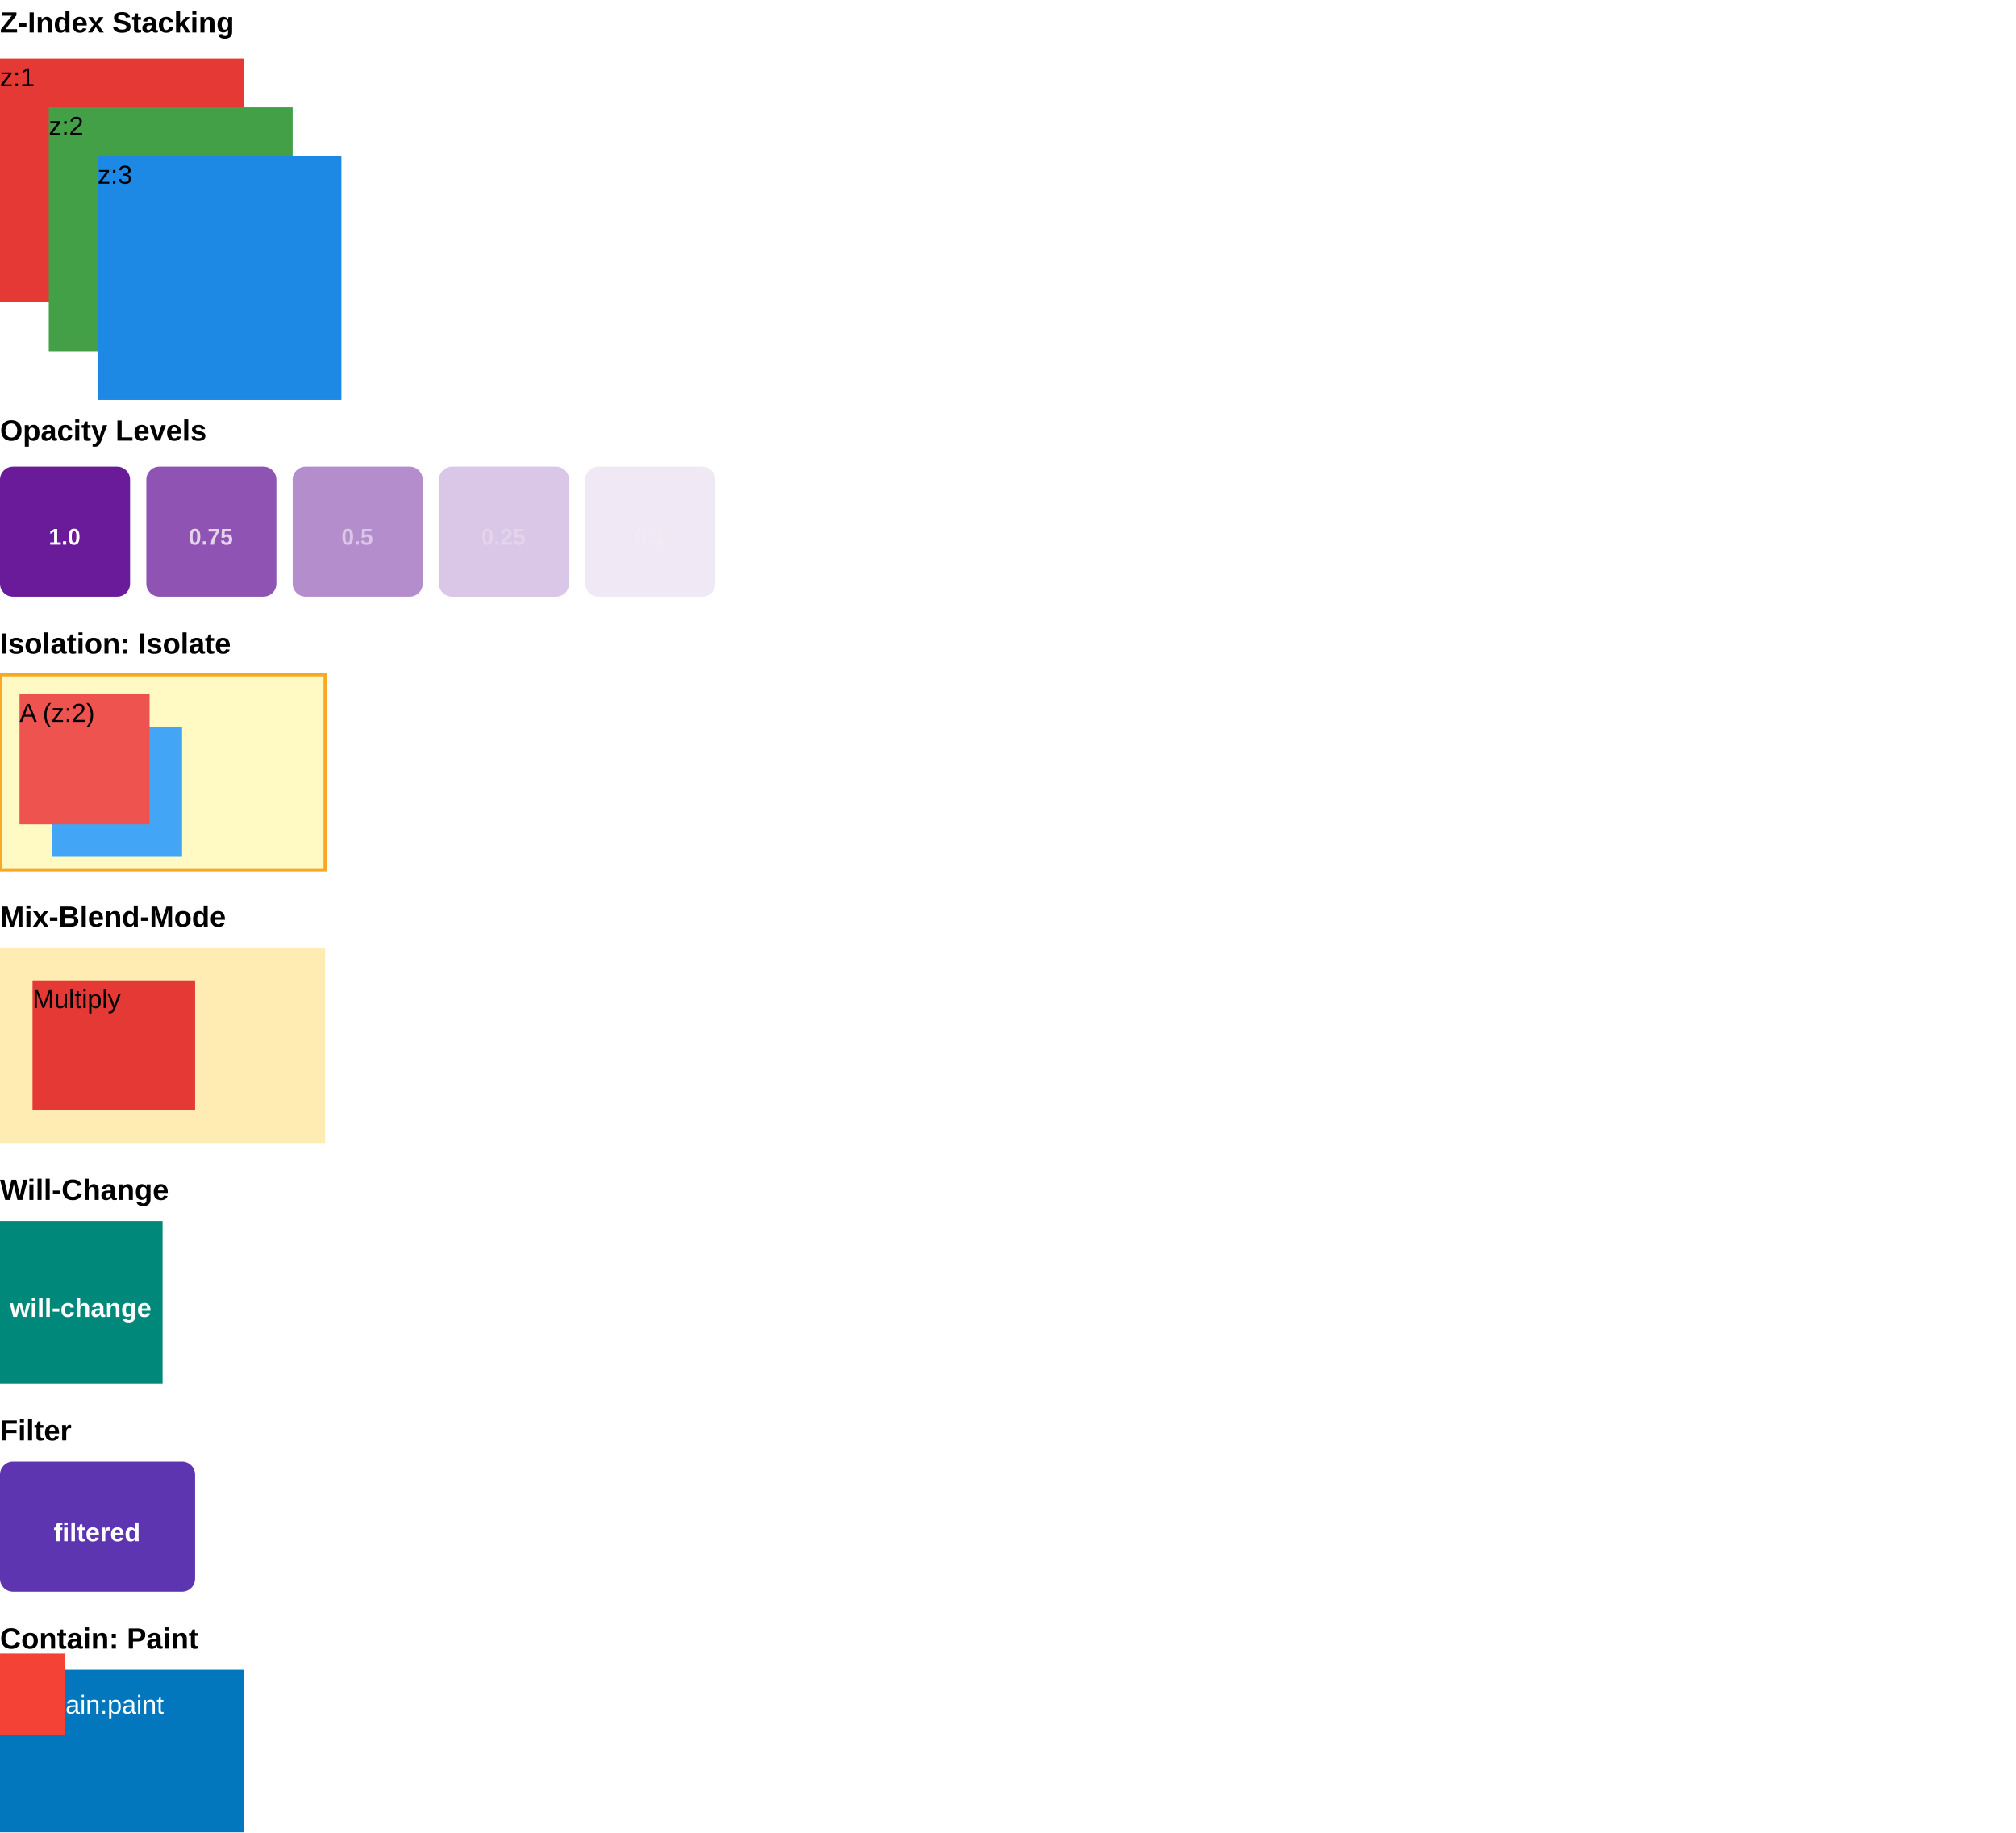
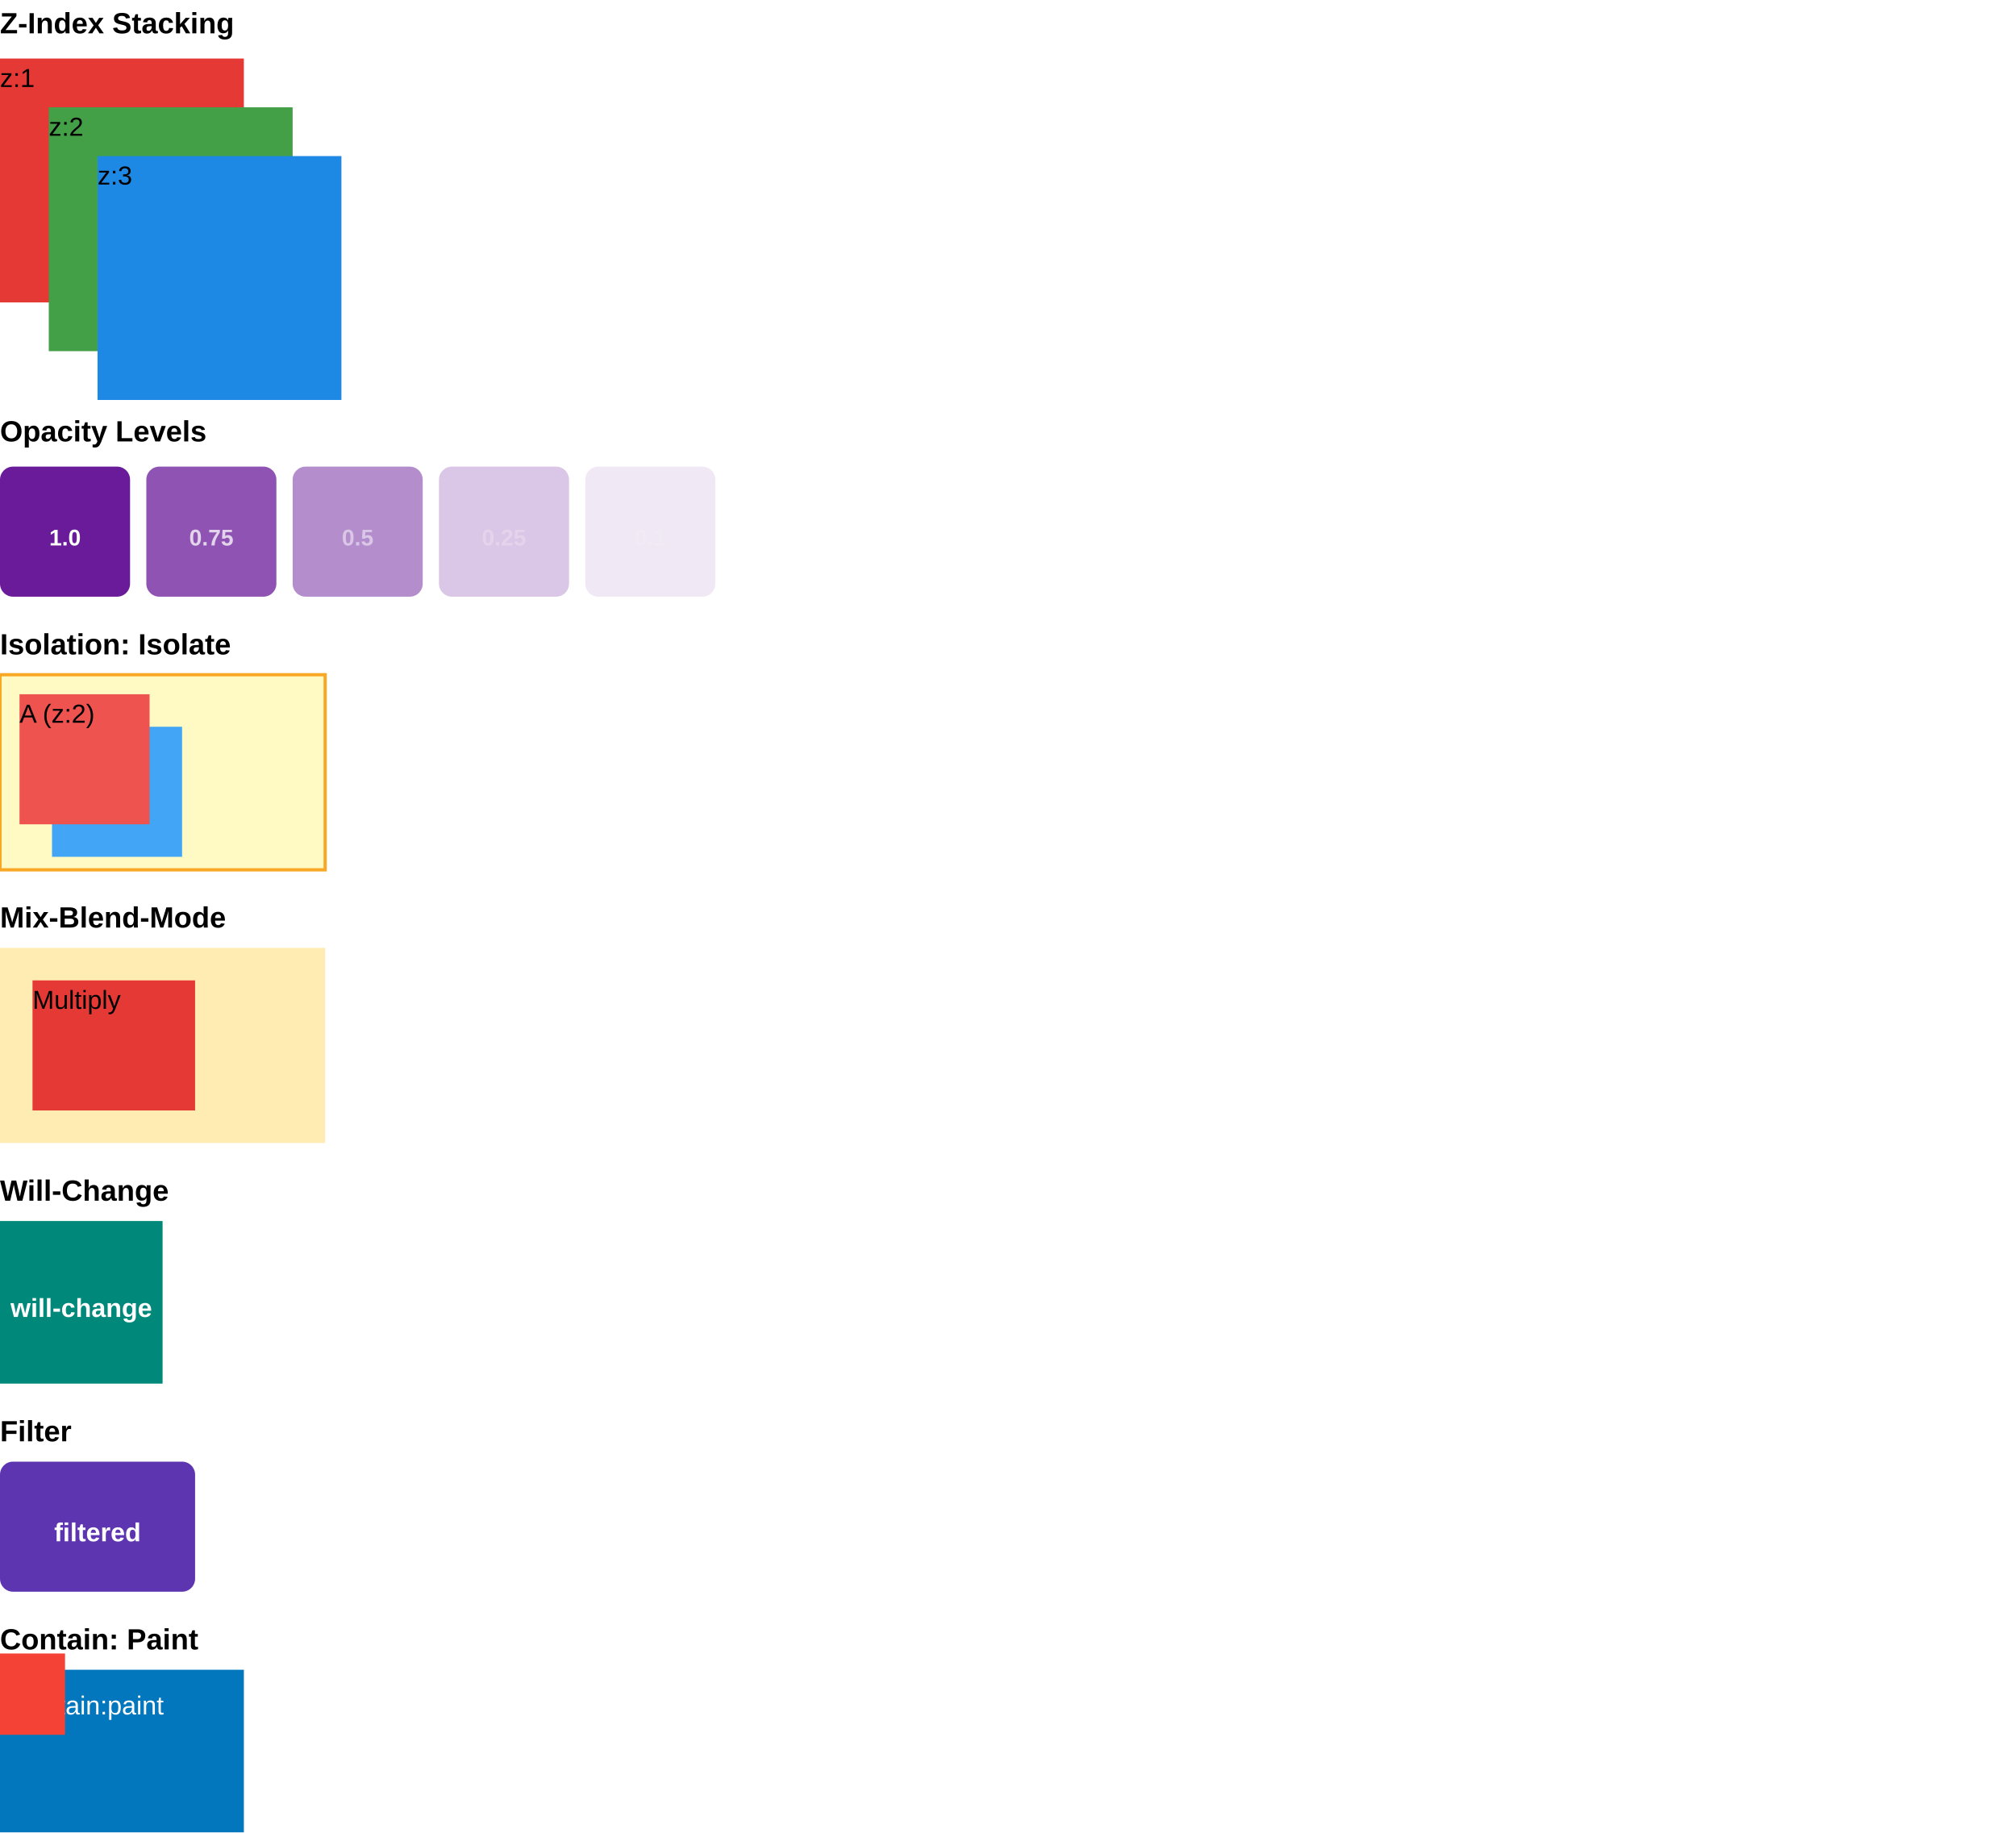
<svg xmlns="http://www.w3.org/2000/svg" width="1240" height="1127" viewBox="0 0 1240 1127">
  <path d="M0,0 L1240,0 L1240,1127 L0,1127 Z" fill="none" />
  <path d="M0,0 L1240,0 L1240,21 L0,21 Z" fill="none" />
-   <text x="0" y="20" fill="rgb(0, 0, 0)" font-weight="700" font-size="18px" font-family="Arial">Z-Index Stacking</text>
+   <text x="0" y="20.5" fill="rgb(0, 0, 0)" font-weight="700" font-size="18px" font-family="Arial">Z-Index Stacking</text>
  <path d="M0,36 L300,36 L300,236 L0,236 Z" fill="none" />
  <path d="M0,36 L150,36 L150,186 L0,186 Z" fill="rgb(229, 57, 53)" />
-   <text x="0" y="53" fill="rgb(0, 0, 0)" font-size="16px" font-family="Arial">z:1</text>
+   <text x="0" y="53.5" fill="rgb(0, 0, 0)" font-size="16px" font-family="Arial">z:1</text>
  <path d="M30,66 L180,66 L180,216 L30,216 Z" fill="rgb(67, 160, 71)" />
-   <text x="30" y="83" fill="rgb(0, 0, 0)" font-size="16px" font-family="Arial">z:2</text>
+   <text x="30" y="83.5" fill="rgb(0, 0, 0)" font-size="16px" font-family="Arial">z:2</text>
  <path d="M60,96 L210,96 L210,246 L60,246 Z" fill="rgb(30, 136, 229)" />
-   <text x="60" y="113" fill="rgb(0, 0, 0)" font-size="16px" font-family="Arial">z:3</text>
+   <text x="60" y="113.5" fill="rgb(0, 0, 0)" font-size="16px" font-family="Arial">z:3</text>
  <path d="M0,251 L1240,251 L1240,272 L0,272 Z" fill="none" />
-   <text x="0" y="271" fill="rgb(0, 0, 0)" font-weight="700" font-size="18px" font-family="Arial">Opacity Levels</text>
+   <text x="0" y="271.5" fill="rgb(0, 0, 0)" font-weight="700" font-size="18px" font-family="Arial">Opacity Levels</text>
  <path d="M0,287 L1240,287 L1240,367 L0,367 Z" fill="none" />
  <rect x="0" y="287" width="80" height="80" rx="8" ry="8" fill="rgb(106, 27, 154)" />
-   <text x="30" y="335" fill="rgb(255, 255, 255)" font-weight="700" font-size="14px" font-family="Arial">1.0</text>
+   <text x="30.27" y="335.5" fill="rgb(255, 255, 255)" font-weight="700" font-size="14px" font-family="Arial">1.0</text>
  <rect x="90" y="287" width="80" height="80" rx="8" ry="8" fill="rgb(106, 27, 154)" opacity="0.75" />
-   <text x="116" y="335" fill="rgb(255, 255, 255)" font-weight="700" font-size="14px" font-family="Arial" opacity="0.75">0.75</text>
+   <text x="116.38" y="335.5" fill="rgb(255, 255, 255)" font-weight="700" font-size="14px" font-family="Arial" opacity="0.75">0.75</text>
  <rect x="180" y="287" width="80" height="80" rx="8" ry="8" fill="rgb(106, 27, 154)" opacity="0.5" />
-   <text x="210" y="335" fill="rgb(255, 255, 255)" font-weight="700" font-size="14px" font-family="Arial" opacity="0.5">0.5</text>
+   <text x="210.27" y="335.5" fill="rgb(255, 255, 255)" font-weight="700" font-size="14px" font-family="Arial" opacity="0.5">0.5</text>
  <rect x="270" y="287" width="80" height="80" rx="8" ry="8" fill="rgb(106, 27, 154)" opacity="0.25" />
-   <text x="296" y="335" fill="rgb(255, 255, 255)" font-weight="700" font-size="14px" font-family="Arial" opacity="0.25">0.25</text>
+   <text x="296.38" y="335.5" fill="rgb(255, 255, 255)" font-weight="700" font-size="14px" font-family="Arial" opacity="0.25">0.25</text>
  <rect x="360" y="287" width="80" height="80" rx="8" ry="8" fill="rgb(106, 27, 154)" opacity="0.1" />
-   <text x="390" y="335" fill="rgb(255, 255, 255)" font-weight="700" font-size="14px" font-family="Arial" opacity="0.1">0.1</text>
+   <text x="390.27" y="335.5" fill="rgb(255, 255, 255)" font-weight="700" font-size="14px" font-family="Arial" opacity="0.1">0.1</text>
  <path d="M0,382 L1240,382 L1240,403 L0,403 Z" fill="none" />
-   <text x="0" y="402" fill="rgb(0, 0, 0)" font-weight="700" font-size="18px" font-family="Arial">Isolation: Isolate</text>
+   <text x="0" y="402.5" fill="rgb(0, 0, 0)" font-weight="700" font-size="18px" font-family="Arial">Isolation: Isolate</text>
  <path d="M0,415 L200,415 L200,535 L0,535 Z" fill="rgb(255, 249, 196)" stroke="rgb(249, 168, 37)" stroke-width="2" />
  <path d="M32,447 L112,447 L112,527 L32,527 Z" fill="rgb(66, 165, 245)" />
-   <text x="32" y="464" fill="rgb(0, 0, 0)" font-size="16px" font-family="Arial">B (z:1)</text>
+   <text x="32" y="464.5" fill="rgb(0, 0, 0)" font-size="16px" font-family="Arial">B (z:1)</text>
  <path d="M12,427 L92,427 L92,507 L12,507 Z" fill="rgb(239, 83, 80)" />
-   <text x="12" y="444" fill="rgb(0, 0, 0)" font-size="16px" font-family="Arial">A (z:2)</text>
+   <text x="12" y="444.5" fill="rgb(0, 0, 0)" font-size="16px" font-family="Arial">A (z:2)</text>
  <path d="M0,550 L1240,550 L1240,571 L0,571 Z" fill="none" />
-   <text x="0" y="570" fill="rgb(0, 0, 0)" font-weight="700" font-size="18px" font-family="Arial">Mix-Blend-Mode</text>
+   <text x="0" y="570.5" fill="rgb(0, 0, 0)" font-weight="700" font-size="18px" font-family="Arial">Mix-Blend-Mode</text>
  <path d="M0,583 L200,583 L200,703 L0,703 Z" fill="rgb(255, 236, 179)" />
  <path d="M20,603 L120,603 L120,683 L20,683 Z" fill="rgb(229, 57, 53)" />
-   <text x="20" y="620" fill="rgb(0, 0, 0)" font-size="16px" font-family="Arial">Multiply</text>
+   <text x="20" y="620.5" fill="rgb(0, 0, 0)" font-size="16px" font-family="Arial">Multiply</text>
  <path d="M0,718 L1240,718 L1240,739 L0,739 Z" fill="none" />
-   <text x="0" y="738" fill="rgb(0, 0, 0)" font-weight="700" font-size="18px" font-family="Arial">Will-Change</text>
+   <text x="0" y="738.5" fill="rgb(0, 0, 0)" font-weight="700" font-size="18px" font-family="Arial">Will-Change</text>
  <path d="M0,751 L100,751 L100,851 L0,851 Z" fill="rgb(0, 137, 123)" />
-   <text x="6" y="810" fill="rgb(255, 255, 255)" font-weight="700" font-size="16px" font-family="Arial">will-change</text>
+   <text x="6.43" y="810" fill="rgb(255, 255, 255)" font-weight="700" font-size="16px" font-family="Arial">will-change</text>
  <path d="M0,866 L1240,866 L1240,887 L0,887 Z" fill="none" />
-   <text x="0" y="886" fill="rgb(0, 0, 0)" font-weight="700" font-size="18px" font-family="Arial">Filter</text>
+   <text x="0" y="886.5" fill="rgb(0, 0, 0)" font-weight="700" font-size="18px" font-family="Arial">Filter</text>
  <rect x="0" y="899" width="120" height="80" rx="8" ry="8" fill="rgb(94, 53, 177)" />
-   <text x="33" y="948" fill="rgb(255, 255, 255)" font-weight="700" font-size="16px" font-family="Arial">filtered</text>
+   <text x="33.32" y="948" fill="rgb(255, 255, 255)" font-weight="700" font-size="16px" font-family="Arial">filtered</text>
  <path d="M0,994 L1240,994 L1240,1015 L0,1015 Z" fill="none" />
-   <text x="0" y="1014" fill="rgb(0, 0, 0)" font-weight="700" font-size="18px" font-family="Arial">Contain: Paint</text>
+   <text x="0" y="1014.5" fill="rgb(0, 0, 0)" font-weight="700" font-size="18px" font-family="Arial">Contain: Paint</text>
  <path d="M0,1027 L150,1027 L150,1127 L0,1127 Z" fill="rgb(2, 119, 189)" />
-   <text x="10" y="1054" fill="rgb(255, 255, 255)" font-size="16px" font-family="Arial">contain:paint</text>
+   <text x="10" y="1054.5" fill="rgb(255, 255, 255)" font-size="16px" font-family="Arial">contain:paint</text>
  <path d="M-10,1017 L40,1017 L40,1067 L-10,1067 Z" fill="rgb(244, 67, 54)" />
</svg>
